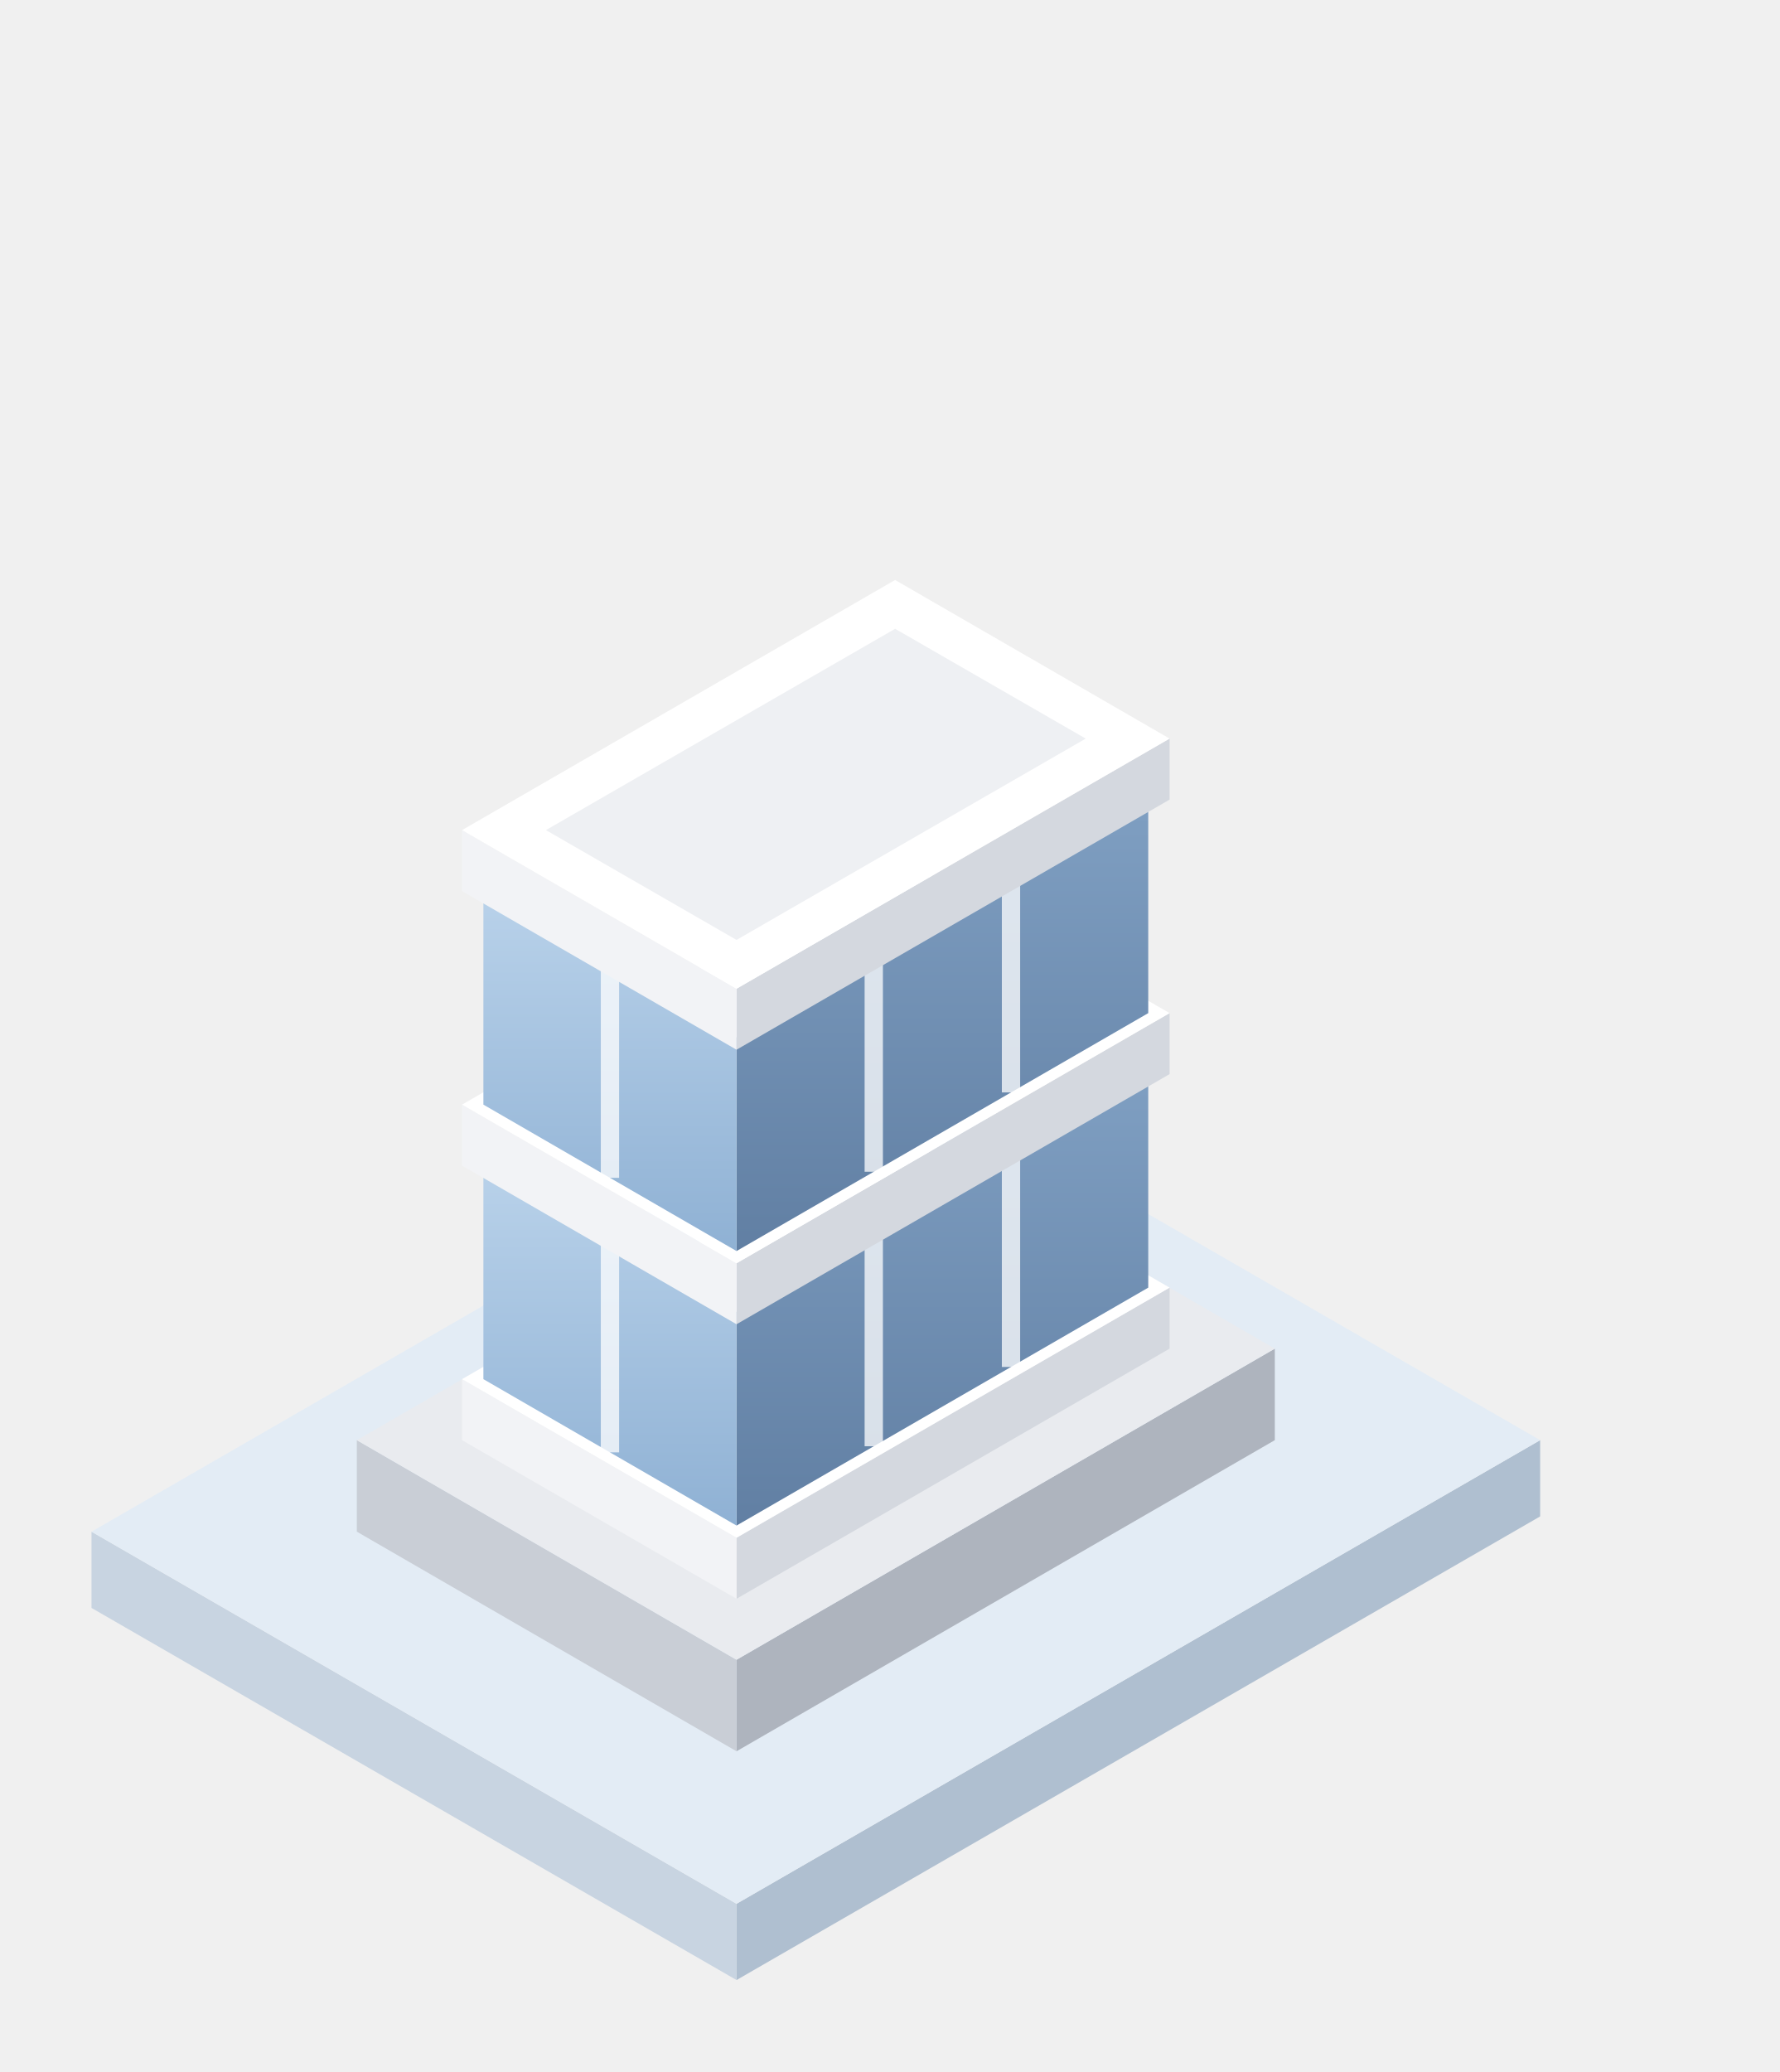
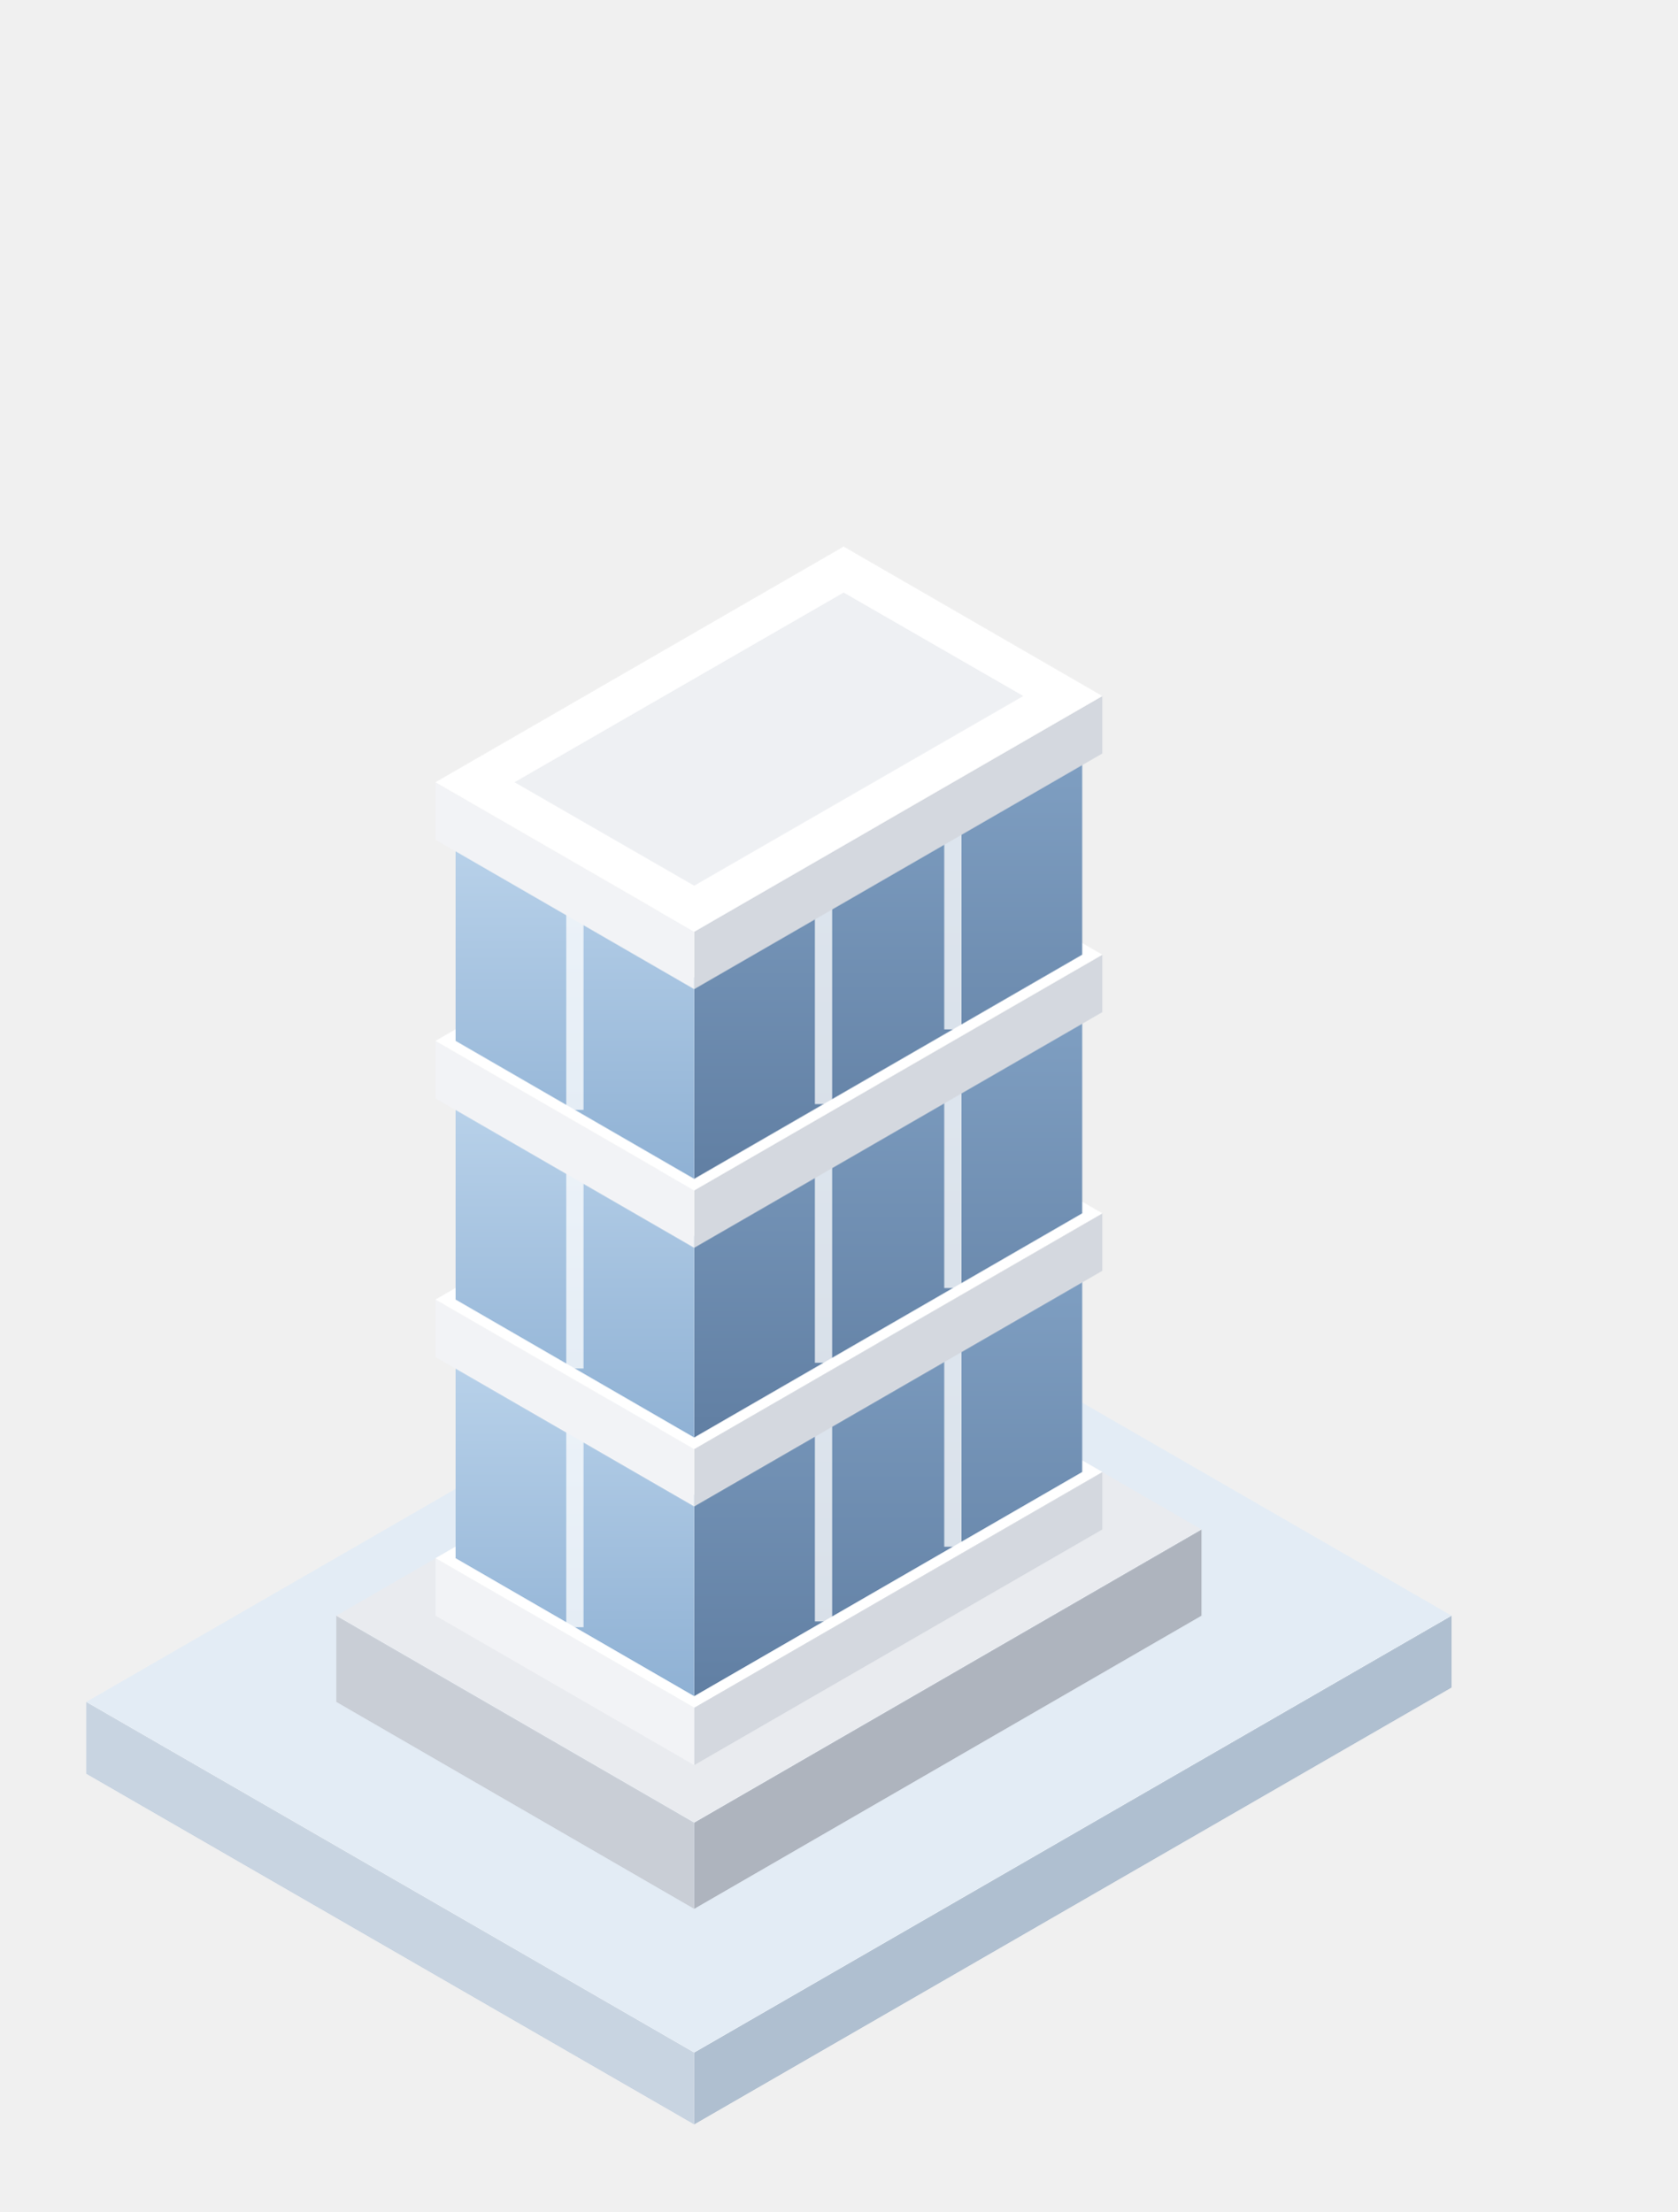
- <svg xmlns="http://www.w3.org/2000/svg" viewBox="70 -55.5 116.7 135.8" width="233.3" height="271.6">
+ <svg xmlns="http://www.w3.org/2000/svg" viewBox="70 -73.5 116.7 153.8" width="233.3" height="307.6">
  <defs>
    <linearGradient id="iso-glass-l" x1="0" y1="0" x2="0" y2="1">
      <stop offset="0" stop-color="#B9D2EA" />
      <stop offset="1" stop-color="#8FB1D4" />
    </linearGradient>
    <linearGradient id="iso-glass-r" x1="0" y1="0" x2="0" y2="1">
      <stop offset="0" stop-color="#7F9FC2" />
      <stop offset="1" stop-color="#617FA3" />
    </linearGradient>
    <linearGradient id="iso-lit-glow" x1="0" y1="0" x2="0" y2="1">
      <stop offset="0" stop-color="#FFFFFF" stop-opacity="0.75" />
      <stop offset="1" stop-color="#FFFFFF" stop-opacity="0" />
    </linearGradient>
    <linearGradient id="iso-lit-l" x1="0" y1="0" x2="0" y2="1">
      <stop offset="0" stop-color="#FFF7DC" />
      <stop offset="1" stop-color="#FFD47E" />
    </linearGradient>
    <linearGradient id="iso-lit-r" x1="0" y1="0" x2="0" y2="1">
      <stop offset="0" stop-color="#FBE2A2" />
      <stop offset="1" stop-color="#ECB65A" />
    </linearGradient>
    <radialGradient id="iso-shadow" cx="0.5" cy="0.5" r="0.5">
      <stop offset="0" stop-color="#1D2B40" stop-opacity="0.22" />
      <stop offset="1" stop-color="#1D2B40" stop-opacity="0" />
    </radialGradient>
    <radialGradient id="iso-tree" cx="0.35" cy="0.3" r="0.75">
      <stop offset="0" stop-color="#9FD08A" />
      <stop offset="1" stop-color="#4F9A5E" />
    </radialGradient>
  </defs>
  <g id="livello-ombra" data-livello="ombre">
    <ellipse cx="123.5" cy="41.9" rx="26.7" ry="15.3" fill="url(#iso-shadow)" />
  </g>
  <g id="livello-lotto" data-livello="terreno">
    <polygon points="171,43.9 118.3,74.3 118.3,69.3 171,38.9" fill="#AFBFD0" />
    <polygon points="118.3,74.3 76,49.9 76,44.9 118.3,69.3" fill="#C8D4E1" />
    <polygon points="128.7,14.5 171,38.9 118.3,69.3 76,44.9" fill="#E3ECF5" />
  </g>
  <g id="livello-percorso" data-livello="percorsi">
</g>
  <g id="livello-alberi-dietro" data-livello="alberi">
</g>
  <g id="livello-basamento" data-livello="edifici">
    <polygon points="153.6,38.9 118.3,59.3 118.3,53.3 153.6,32.9" fill="#AEB4BE" />
    <polygon points="118.3,59.3 93.4,44.9 93.4,38.9 118.3,53.3" fill="#C9CED6" />
    <polygon points="128.7,18.5 153.6,32.9 118.3,53.3 93.4,38.9" fill="#E9EBEF" />
  </g>
  <g id="livello-MIA0209000" data-livello="piani" data-piano="MIA0209000">
    <polygon points="146.7,32.9 118.3,49.3 118.3,45.3 146.7,28.9" fill="#D4D8DF" />
    <polygon points="118.3,49.3 100.3,38.9 100.3,34.9 118.3,45.3" fill="#F2F3F6" />
    <polygon points="128.7,18.5 146.7,28.9 118.3,45.3 100.3,34.9" fill="#FFFFFF" />
    <polygon points="145.3,28.9 118.3,44.5 118.3,30.5 145.3,14.9" fill="url(#iso-glass-r)" />
    <polygon points="118.3,44.5 101.7,34.9 101.7,20.9 118.3,30.5" fill="url(#iso-glass-l)" />
    <path d="M136.3 34.1V20.1M127.3 39.3V25.3M110 39.7V25.7" stroke="#FFFFFF" stroke-width="1.2" opacity="0.75" />
  </g>
  <g id="livello-MIA0209000-acceso" data-livello="piani" data-piano="MIA0209000" data-acceso="true" style="display: none">
    <polygon points="146.7,32.9 118.3,49.3 118.3,45.3 146.7,28.9" fill="#D4D8DF" />
    <polygon points="118.3,49.3 100.3,38.9 100.3,34.9 118.3,45.3" fill="#F2F3F6" />
    <polygon points="128.7,18.5 146.7,28.9 118.3,45.3 100.3,34.9" fill="#FFFFFF" />
    <polygon points="145.3,32.9 118.3,48.5 118.3,44.5 145.3,28.9" fill="#FFD98A" opacity="0.55" />
    <polygon points="145.3,28.9 118.3,44.5 118.3,30.5 145.3,14.9" fill="url(#iso-lit-r)" />
    <polygon points="145.3,28.9 136.3,34.1 136.3,20.1 145.3,14.9" fill="#B87A24" opacity="0.14" />
    <polygon points="145.3,21.9 118.3,37.5 118.3,30.5 145.3,14.9" fill="url(#iso-lit-glow)" />
    <polygon points="118.3,48.5 101.7,38.9 101.7,34.9 118.3,44.5" fill="#FFD98A" opacity="0.55" />
    <polygon points="118.3,44.5 101.7,34.9 101.7,20.9 118.3,30.5" fill="url(#iso-lit-l)" />
    <polygon points="118.3,37.5 101.7,27.9 101.7,20.9 118.3,30.5" fill="url(#iso-lit-glow)" />
    <path d="M145.3 25.7L118.3 41.3M118.3 41.3L101.7 31.7" stroke="#D9963A" stroke-width="1.1" opacity="0.4" />
    <path d="M136.3 34.1V20.1M127.3 39.3V25.3M110 39.7V25.7" stroke="#9C7434" stroke-width="1.2" opacity="0.55" />
  </g>
  <g id="livello-ingresso" data-livello="ingressi">
</g>
  <g id="livello-MIA0209001" data-livello="piani" data-piano="MIA0209001">
    <polygon points="146.7,14.9 118.3,31.3 118.3,27.3 146.7,10.9" fill="#D4D8DF" />
    <polygon points="118.3,31.3 100.3,20.9 100.3,16.9 118.3,27.3" fill="#F2F3F6" />
    <polygon points="128.7,0.5 146.7,10.9 118.3,27.3 100.3,16.9" fill="#FFFFFF" />
    <polygon points="145.3,10.9 118.3,26.5 118.3,12.5 145.3,-3.1" fill="url(#iso-glass-r)" />
    <polygon points="118.3,26.5 101.7,16.9 101.7,2.9 118.3,12.5" fill="url(#iso-glass-l)" />
    <path d="M136.3 16.1V2.1M127.3 21.3V7.3M110 21.7V7.7" stroke="#FFFFFF" stroke-width="1.2" opacity="0.75" />
  </g>
  <g id="livello-MIA0209001-acceso" data-livello="piani" data-piano="MIA0209001" data-acceso="true" style="display: none">
    <polygon points="146.7,14.9 118.3,31.3 118.3,27.3 146.7,10.9" fill="#D4D8DF" />
    <polygon points="118.3,31.3 100.3,20.9 100.3,16.9 118.3,27.3" fill="#F2F3F6" />
    <polygon points="128.7,0.5 146.7,10.9 118.3,27.3 100.3,16.9" fill="#FFFFFF" />
    <polygon points="145.3,14.9 118.3,30.5 118.3,26.5 145.3,10.9" fill="#FFD98A" opacity="0.55" />
    <polygon points="145.3,10.9 118.3,26.5 118.3,12.5 145.3,-3.1" fill="url(#iso-lit-r)" />
    <polygon points="145.3,10.9 136.3,16.1 136.3,2.1 145.3,-3.1" fill="#B87A24" opacity="0.14" />
    <polygon points="145.3,3.9 118.3,19.5 118.3,12.5 145.3,-3.1" fill="url(#iso-lit-glow)" />
    <polygon points="118.3,30.5 101.7,20.9 101.7,16.9 118.3,26.5" fill="#FFD98A" opacity="0.55" />
    <polygon points="118.3,26.5 101.7,16.9 101.7,2.9 118.3,12.5" fill="url(#iso-lit-l)" />
    <polygon points="118.3,19.5 101.7,9.9 101.7,2.9 118.3,12.5" fill="url(#iso-lit-glow)" />
    <path d="M145.3 7.7L118.3 23.3M118.3 23.3L101.7 13.7" stroke="#D9963A" stroke-width="1.1" opacity="0.4" />
    <path d="M136.3 16.1V2.1M127.3 21.3V7.3M110 21.7V7.7" stroke="#9C7434" stroke-width="1.2" opacity="0.55" />
  </g>
-   <g id="livello-tetto" data-livello="edifici">
+   <g id="livello-MIA0209002" data-livello="piani" data-piano="MIA0209002">
    <polygon points="146.7,-3.1 118.3,13.3 118.3,9.3 146.7,-7.1" fill="#D4D8DF" />
    <polygon points="118.3,13.3 100.3,2.9 100.3,-1.1 118.3,9.3" fill="#F2F3F6" />
    <polygon points="128.7,-17.5 146.7,-7.1 118.3,9.3 100.3,-1.1" fill="#FFFFFF" />
-     <polygon points="128.7,-14.3 141.2,-7.1 118.3,6.1 105.8,-1.1" fill="#EEF0F3" />
+     <polygon points="145.3,-7.1 118.3,8.5 118.3,-5.5 145.3,-21.1" fill="url(#iso-glass-r)" />
+     <polygon points="118.3,8.5 101.7,-1.1 101.7,-15.1 118.3,-5.5" fill="url(#iso-glass-l)" />
+     <path d="M136.3 -1.9V-15.9M127.3 3.3V-10.7M110 3.7V-10.3" stroke="#FFFFFF" stroke-width="1.2" opacity="0.75" />
+   </g>
+   <g id="livello-MIA0209002-acceso" data-livello="piani" data-piano="MIA0209002" data-acceso="true" style="display: none">
+     <polygon points="146.7,-3.1 118.3,13.3 118.3,9.3 146.7,-7.1" fill="#D4D8DF" />
+     <polygon points="118.3,13.3 100.3,2.9 100.3,-1.1 118.3,9.3" fill="#F2F3F6" />
+     <polygon points="128.7,-17.5 146.7,-7.1 118.3,9.3 100.3,-1.1" fill="#FFFFFF" />
+     <polygon points="145.3,-3.1 118.3,12.5 118.3,8.5 145.3,-7.1" fill="#FFD98A" opacity="0.55" />
+     <polygon points="145.3,-7.1 118.3,8.5 118.3,-5.5 145.3,-21.1" fill="url(#iso-lit-r)" />
+     <polygon points="145.3,-7.1 136.3,-1.9 136.3,-15.9 145.3,-21.1" fill="#B87A24" opacity="0.14" />
+     <polygon points="145.3,-14.1 118.3,1.5 118.3,-5.5 145.3,-21.1" fill="url(#iso-lit-glow)" />
+     <polygon points="118.3,12.5 101.7,2.9 101.7,-1.1 118.3,8.5" fill="#FFD98A" opacity="0.55" />
+     <polygon points="118.3,8.5 101.7,-1.1 101.7,-15.1 118.3,-5.5" fill="url(#iso-lit-l)" />
+     <polygon points="118.3,1.5 101.7,-8.1 101.7,-15.1 118.3,-5.5" fill="url(#iso-lit-glow)" />
+     <path d="M145.3 -10.3L118.3 5.3M118.3 5.3L101.7 -4.3" stroke="#D9963A" stroke-width="1.1" opacity="0.4" />
+     <path d="M136.3 -1.9V-15.9M127.3 3.3V-10.7M110 3.7V-10.3" stroke="#9C7434" stroke-width="1.2" opacity="0.55" />
+   </g>
+   <g id="livello-tetto" data-livello="edifici">
+     <polygon points="146.7,-21.1 118.3,-4.7 118.3,-8.7 146.7,-25.1" fill="#D4D8DF" />
+     <polygon points="118.3,-4.7 100.3,-15.1 100.3,-19.1 118.3,-8.7" fill="#F2F3F6" />
+     <polygon points="128.7,-35.5 146.7,-25.1 118.3,-8.7 100.3,-19.1" fill="#FFFFFF" />
+     <polygon points="128.7,-32.3 141.2,-25.1 118.3,-11.9 105.8,-19.1" fill="#EEF0F3" />
  </g>
  <g id="livello-impianti" data-livello="impianti">
</g>
  <g id="livello-alberi-davanti" data-livello="alberi">
</g>
  <g id="livello-etichette-piani" data-livello="etichette-piani" style="display: none">
    <path d="M148.7 21.9H156.7" stroke="#8E8E93" stroke-width="0.8" stroke-dasharray="1.5 1.5" />
    <rect x="156.7" y="16.9" width="9" height="10" rx="5" fill="#FFFFFF" stroke="#E3E5EA" stroke-width="0.8" />
    <text x="161.2" y="24.5" font-size="7" font-weight="700" text-anchor="middle" fill="#1C6BAD" font-family="-apple-system, system-ui, sans-serif">T</text>
    <path d="M148.7 3.9H156.7" stroke="#8E8E93" stroke-width="0.8" stroke-dasharray="1.5 1.5" />
    <rect x="156.7" y="-1.1" width="9" height="10" rx="5" fill="#FFFFFF" stroke="#E3E5EA" stroke-width="0.8" />
    <text x="161.2" y="6.5" font-size="7" font-weight="700" text-anchor="middle" fill="#1C6BAD" font-family="-apple-system, system-ui, sans-serif">1</text>
+     <path d="M148.7 -14.1H156.7" stroke="#8E8E93" stroke-width="0.8" stroke-dasharray="1.5 1.5" />
+     <rect x="156.7" y="-19.1" width="9" height="10" rx="5" fill="#FFFFFF" stroke="#E3E5EA" stroke-width="0.8" />
+     <text x="161.2" y="-11.5" font-size="7" font-weight="700" text-anchor="middle" fill="#1C6BAD" font-family="-apple-system, system-ui, sans-serif">2</text>
  </g>
</svg>
